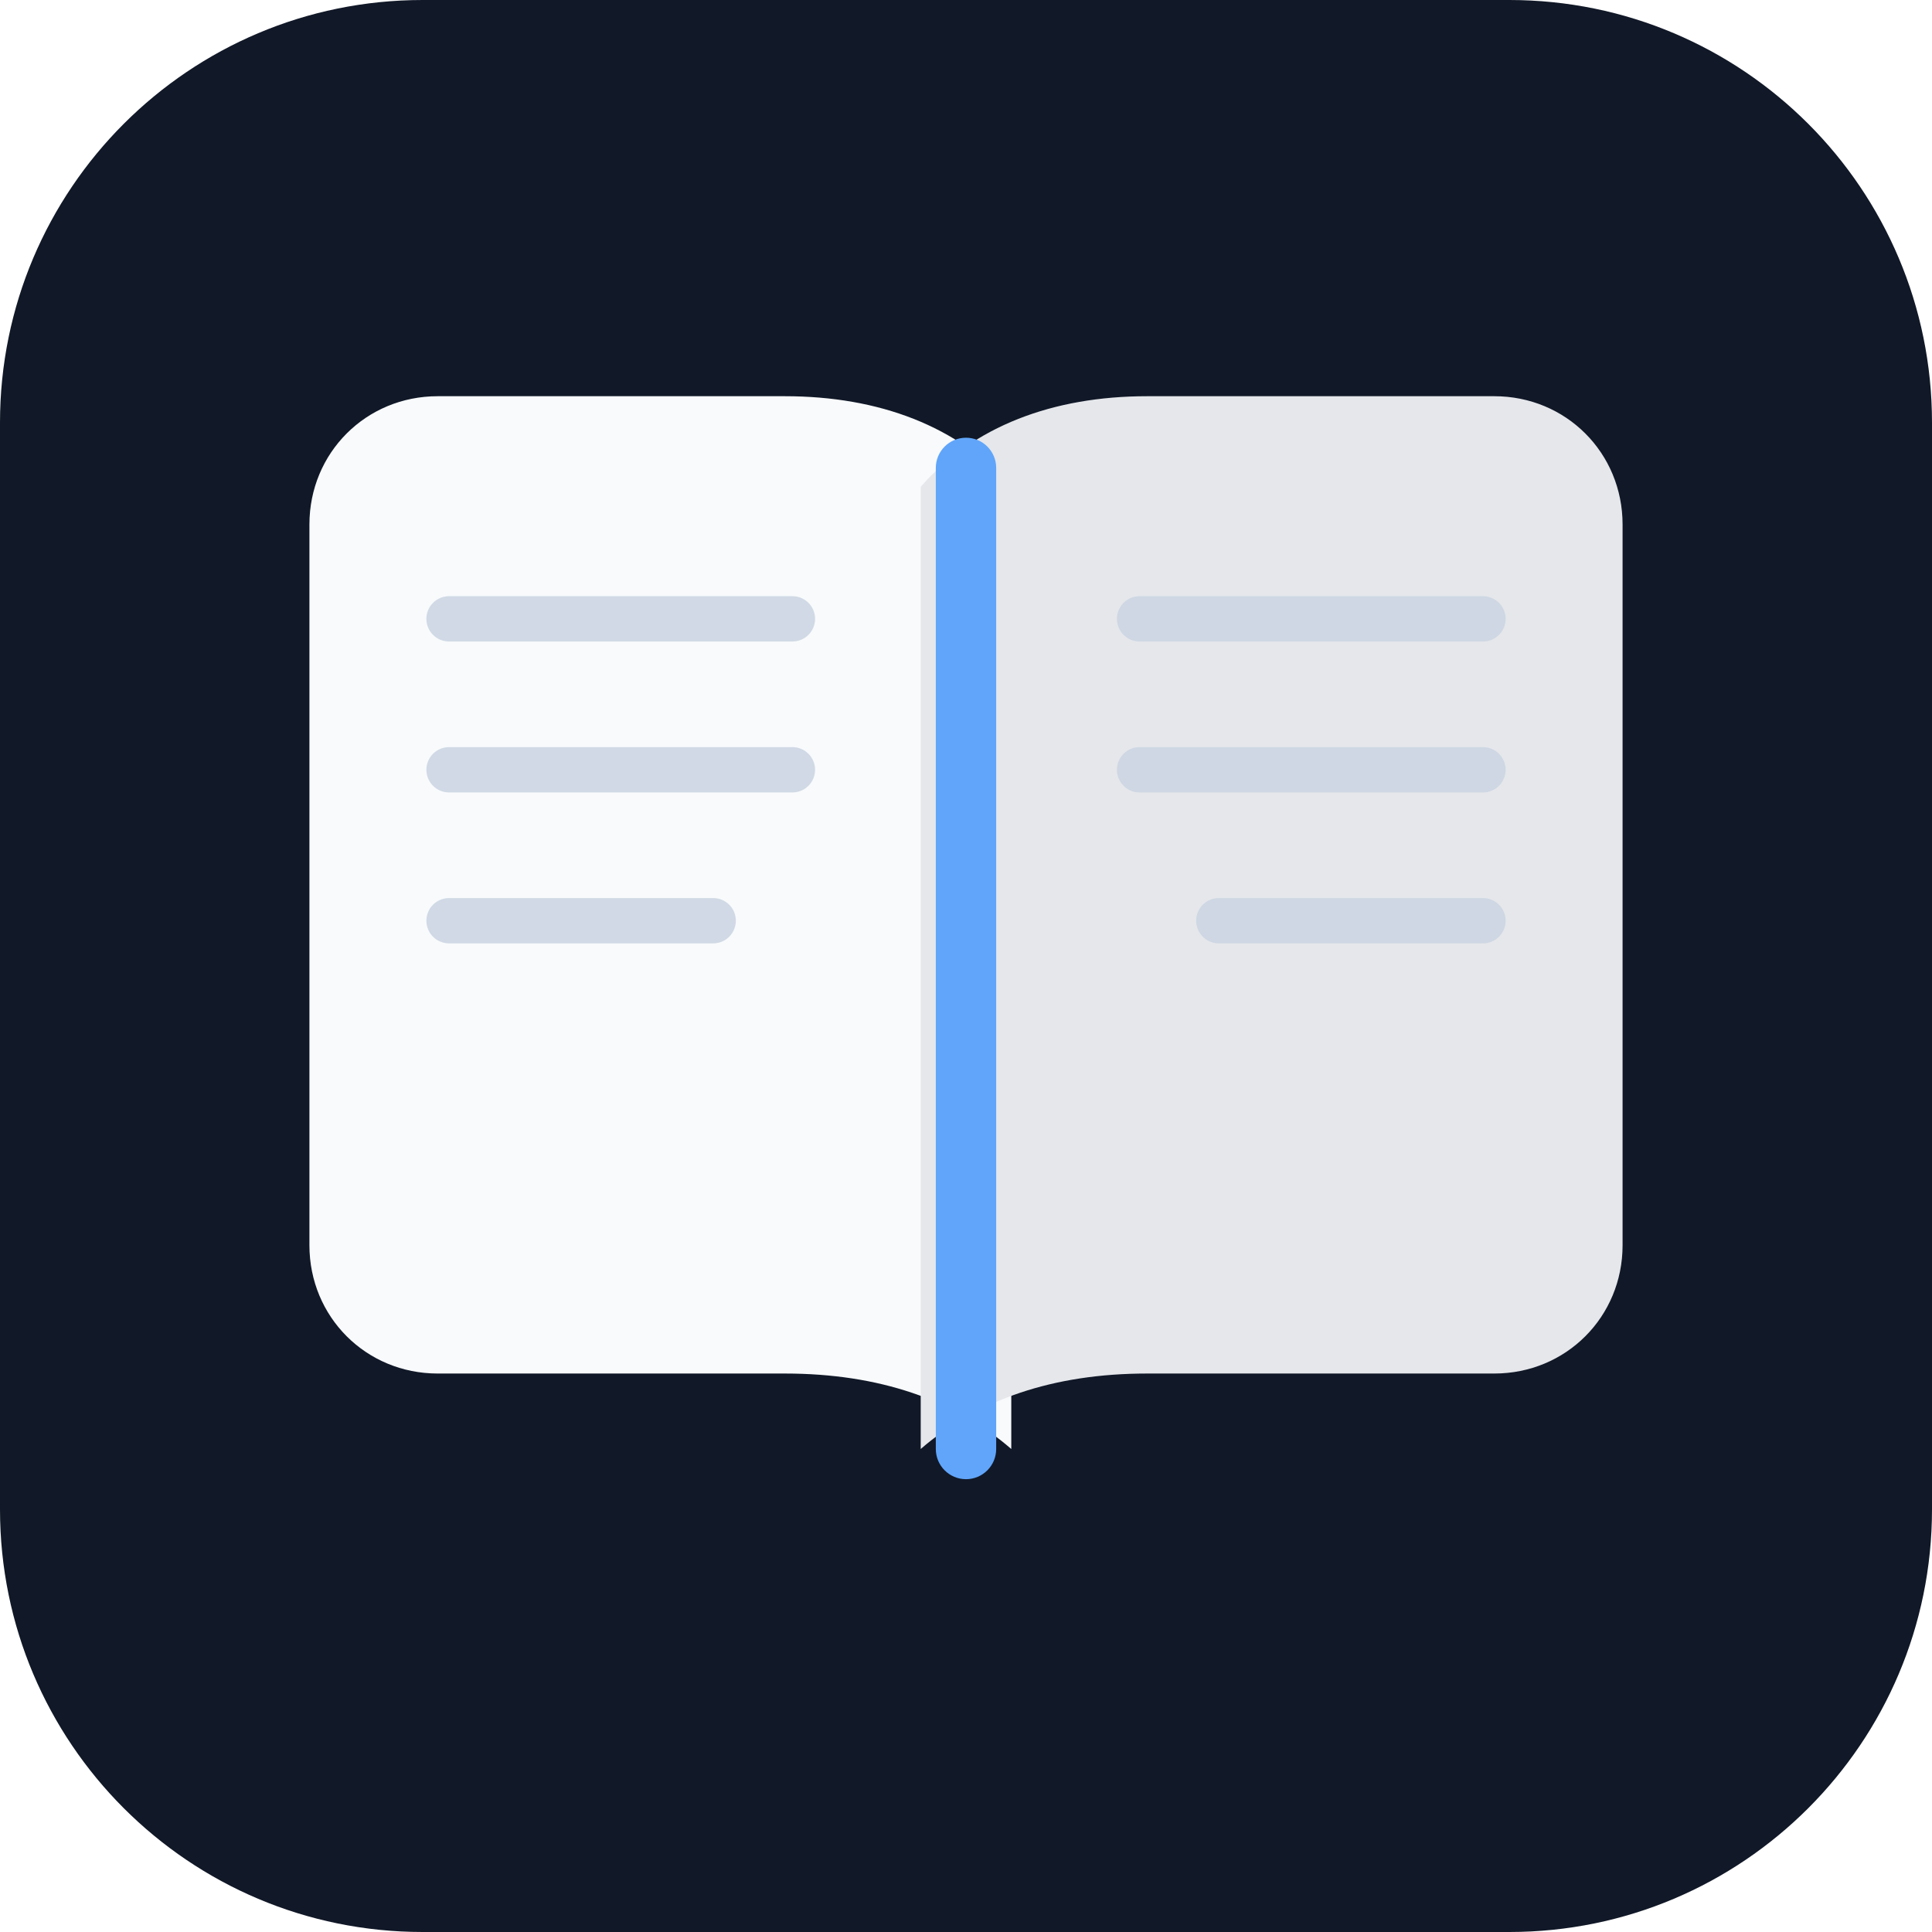
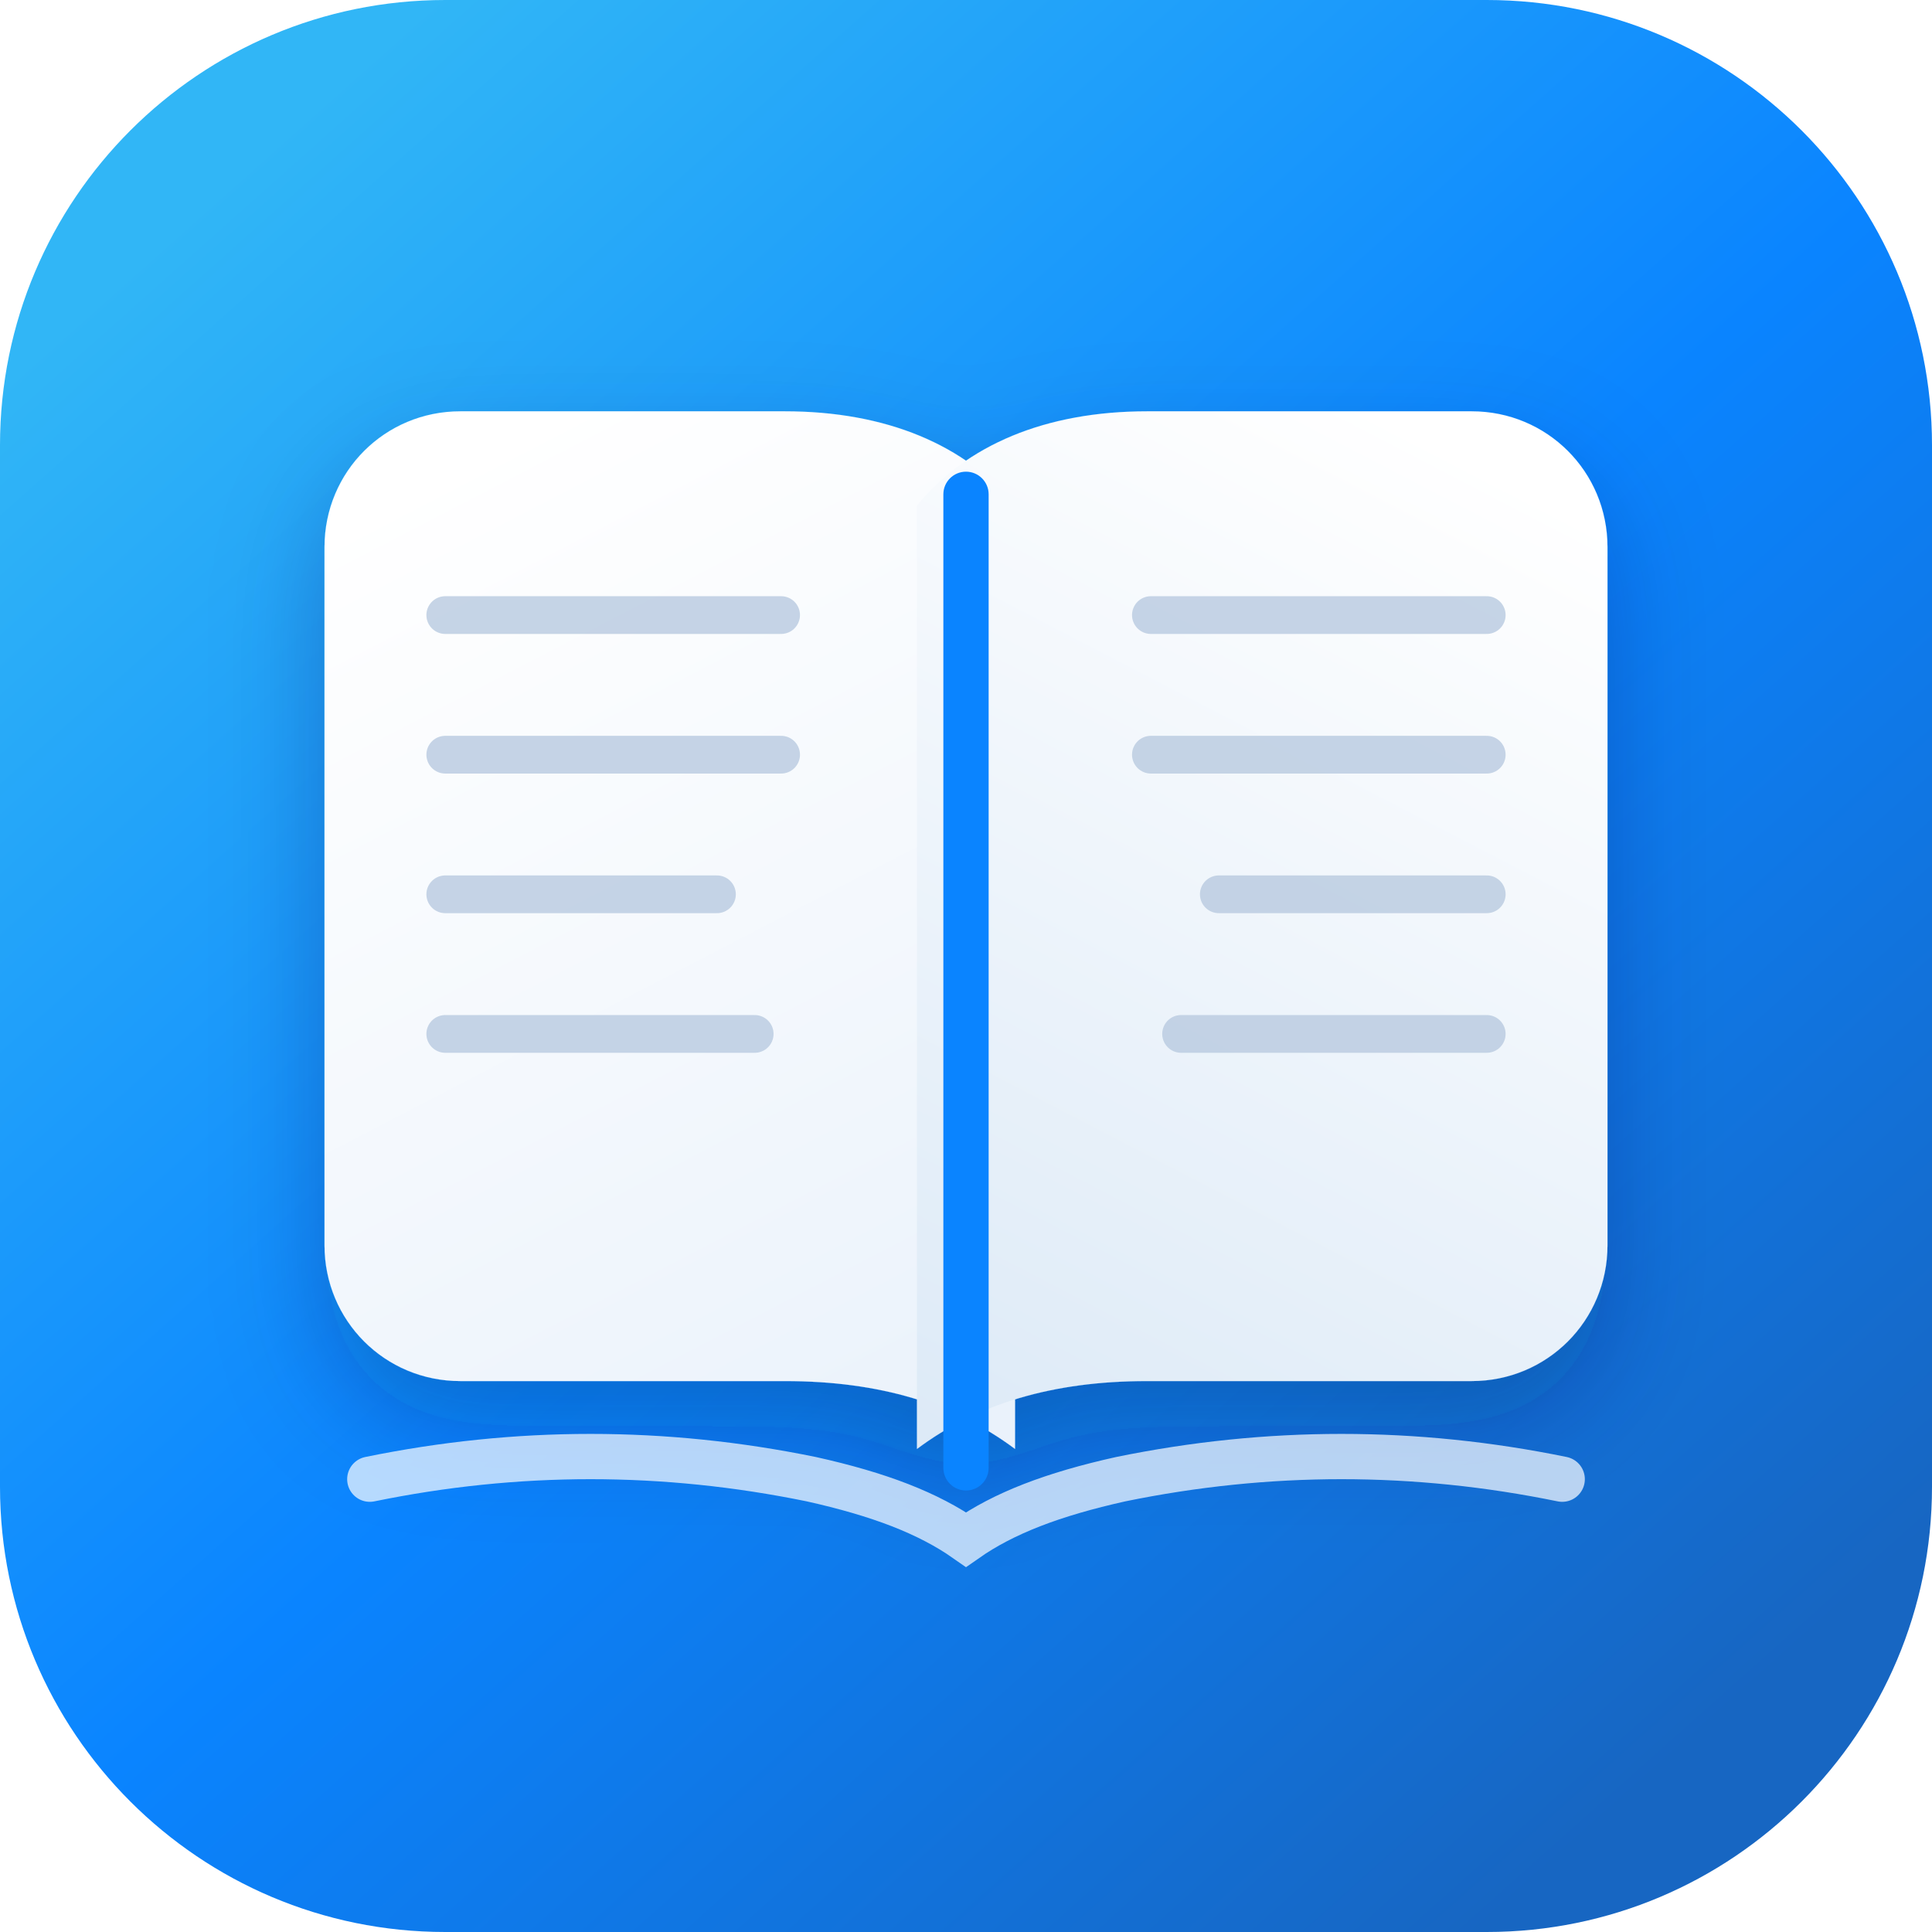
- <svg xmlns="http://www.w3.org/2000/svg" viewBox="0 0 512 512" role="img" aria-label="Leitor Acadêmico">
-   <rect width="512" height="512" rx="112" fill="#111827" />
-   <path d="M82 139c0-19 15-34 34-34h92c25 0 46 8 60 24v255c-15-13-35-20-60-20h-92c-19 0-34-15-34-34V139Z" fill="#F8FAFC" />
-   <path d="M430 139c0-19-15-34-34-34h-92c-25 0-46 8-60 24v255c15-13 35-20 60-20h92c19 0 34-15 34-34V139Z" fill="#E5E7EB" />
-   <rect x="248" y="116" width="16" height="276" rx="8" fill="#60A5FA" />
-   <path d="M119 164h91M119 204h91M119 244h70M302 164h91M302 204h91M323 244h70" stroke="#CBD5E1" stroke-width="12" stroke-linecap="round" opacity=".88" />
+ <svg xmlns="http://www.w3.org/2000/svg" viewBox="0 0 512 512" role="img" aria-label="MeuLeitor">
+   <defs>
+     <linearGradient id="bg" x1="64" y1="44" x2="442" y2="468" gradientUnits="userSpaceOnUse">
+       <stop stop-color="#31B6F6" />
+       <stop offset=".52" stop-color="#0A84FF" />
+       <stop offset="1" stop-color="#1766C2" />
+     </linearGradient>
+     <linearGradient id="paperL" x1="120" y1="122" x2="256" y2="384" gradientUnits="userSpaceOnUse">
+       <stop stop-color="#FFFFFF" />
+       <stop offset="1" stop-color="#EAF2FB" />
+     </linearGradient>
+     <linearGradient id="paperR" x1="392" y1="122" x2="256" y2="384" gradientUnits="userSpaceOnUse">
+       <stop stop-color="#FFFFFF" />
+       <stop offset="1" stop-color="#DDEAF7" />
+     </linearGradient>
+     <filter id="shadow" x="-20%" y="-20%" width="140%" height="160%">
+       <feDropShadow dx="0" dy="12" stdDeviation="14" flood-color="#052A57" flood-opacity=".28" />
+     </filter>
+   </defs>
+   <rect width="512" height="512" rx="118" fill="url(#bg)" />
+   <g filter="url(#shadow)">
+     <path d="M86 145c0-20 16-36 36-36h86c27 0 48 9 61 25v250c-16-12-36-18-61-18h-86c-20 0-36-16-36-36V145Z" fill="url(#paperL)" />
+     <path d="M426 145c0-20-16-36-36-36h-86c-27 0-48 9-61 25v250c16-12 36-18 61-18h86c20 0 36-16 36-36V145Z" fill="url(#paperR)" />
+   </g>
+   <rect x="250" y="125" width="12" height="270" rx="6" fill="#0A84FF" />
+   <path d="M118 163h89M118 200h89M118 237h72M118 274h82M305 163h89M305 200h89M323 237h71M313 274h81" stroke="#B9CBE0" stroke-width="10" stroke-linecap="round" opacity=".82" />
+   <path d="M98 392c39-8 78-8 117 0 18 4 31 9 41 16 10-7 23-12 41-16 39-8 78-8 117 0" fill="none" stroke="#F8FBFF" stroke-width="12" stroke-linecap="round" opacity=".72" />
</svg>
